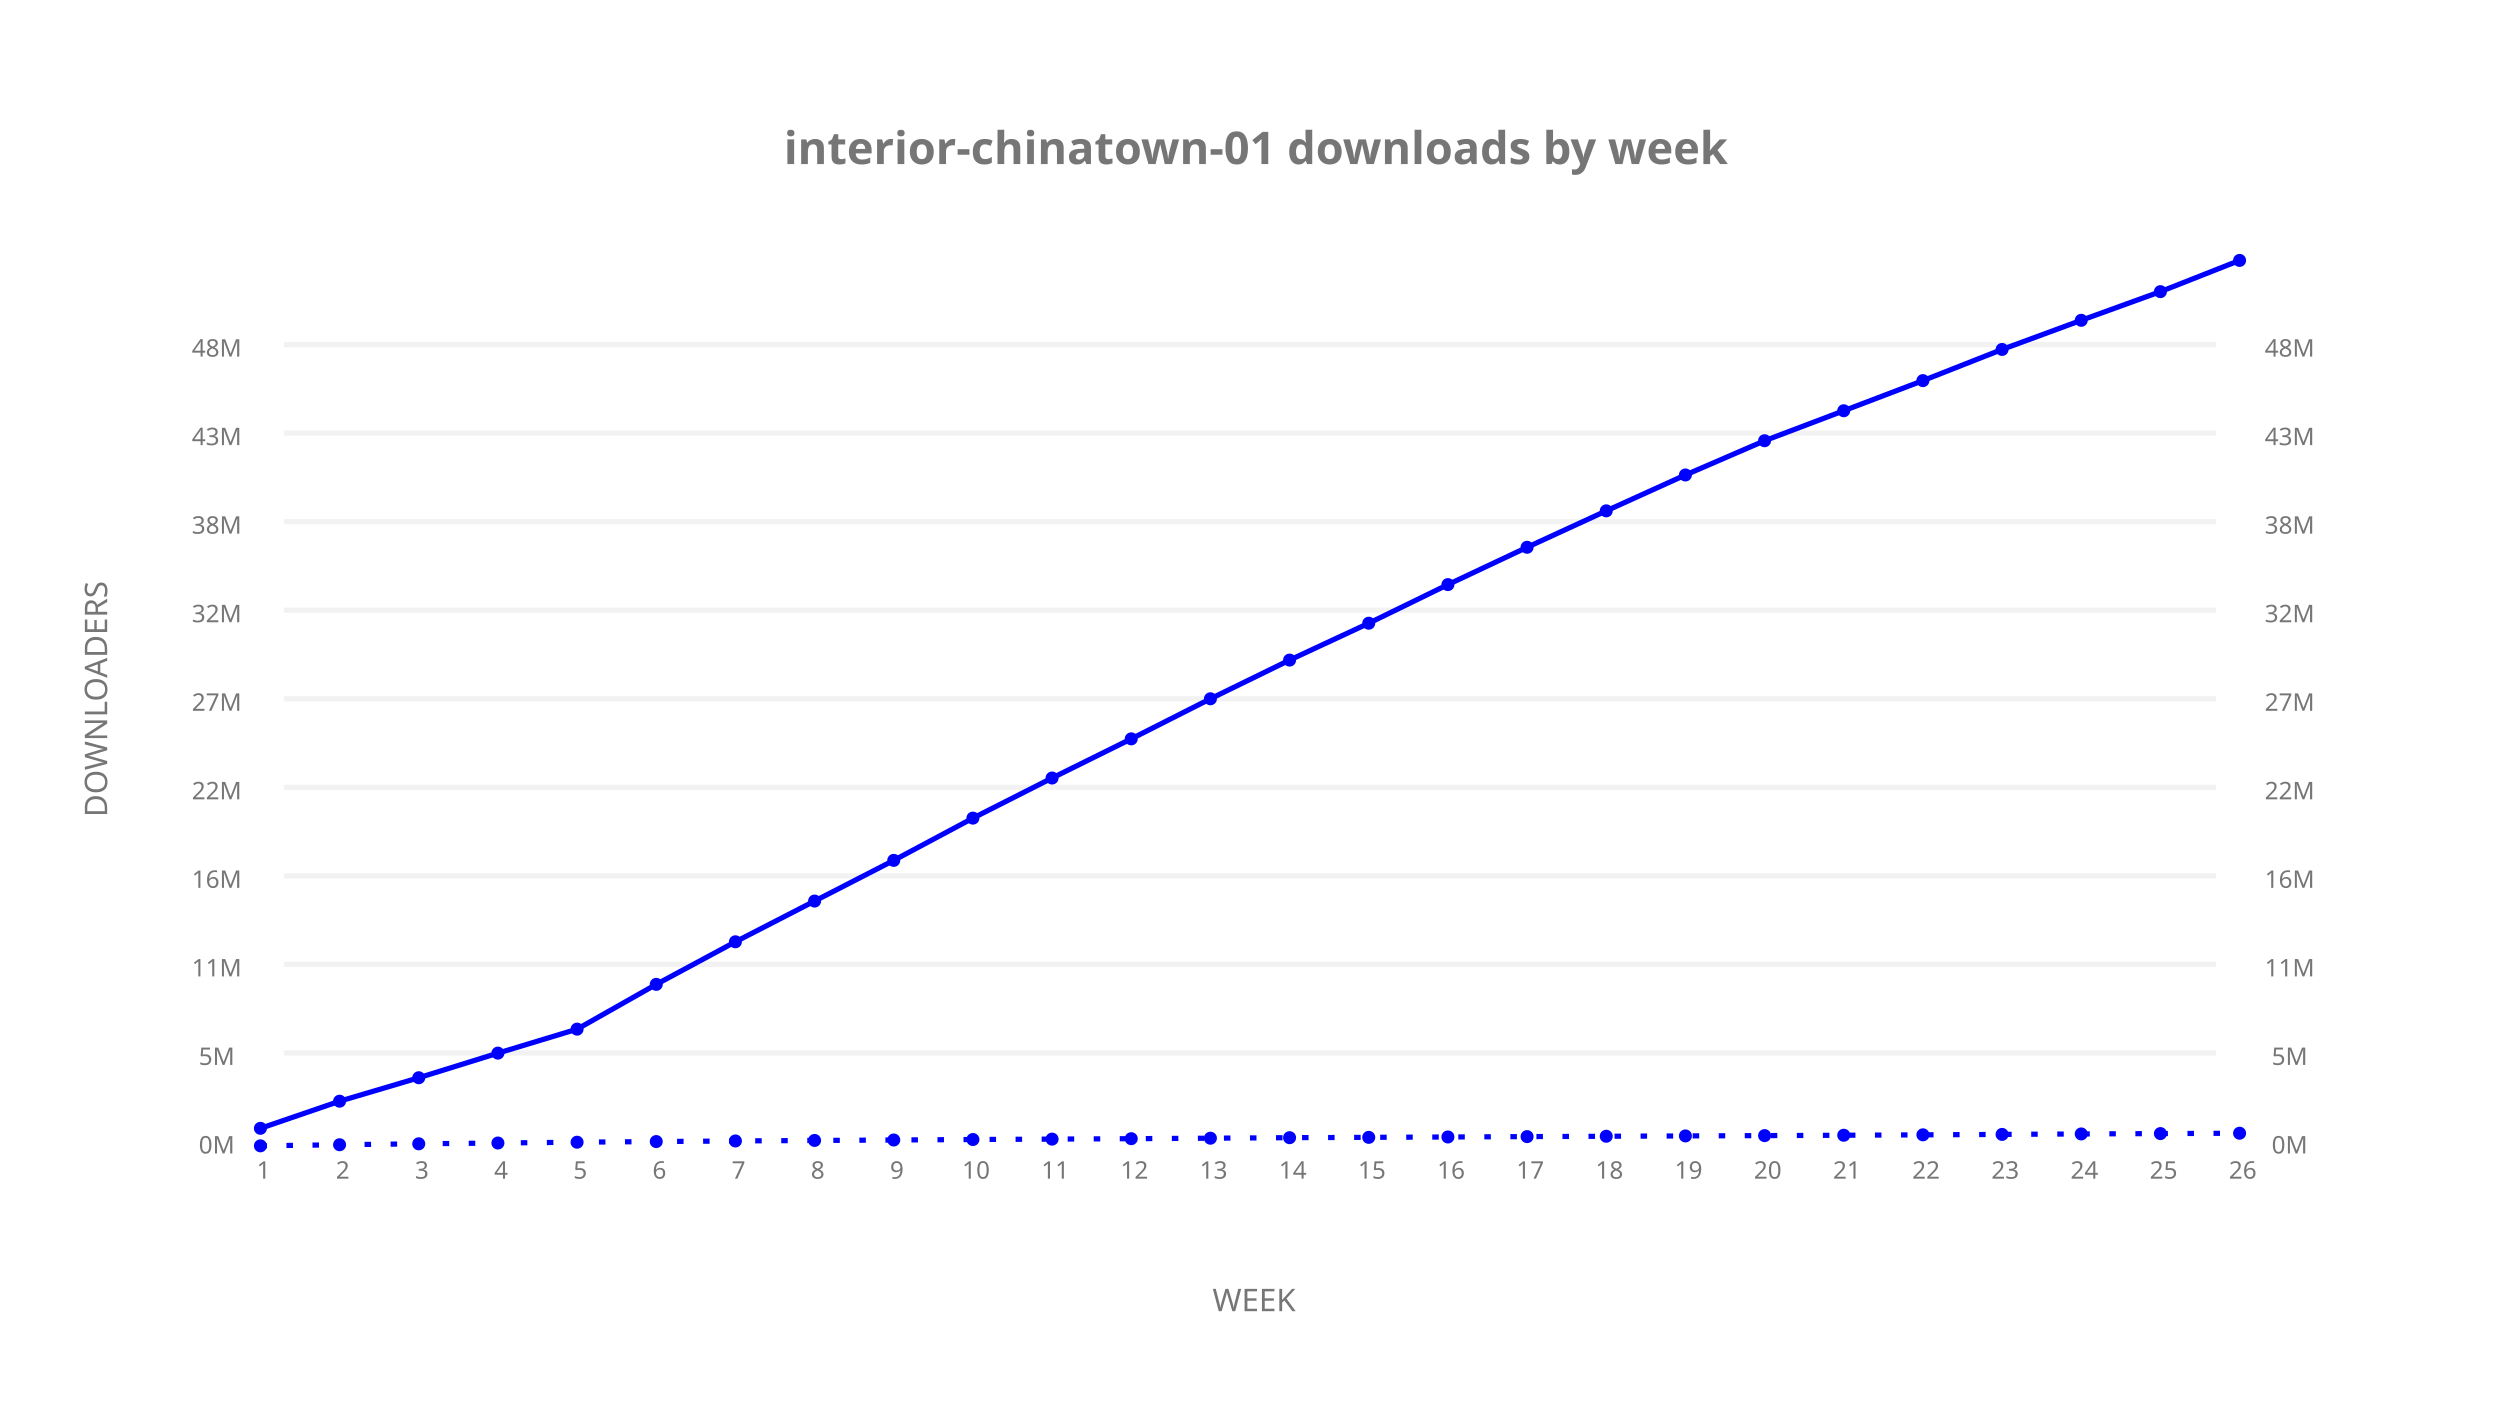
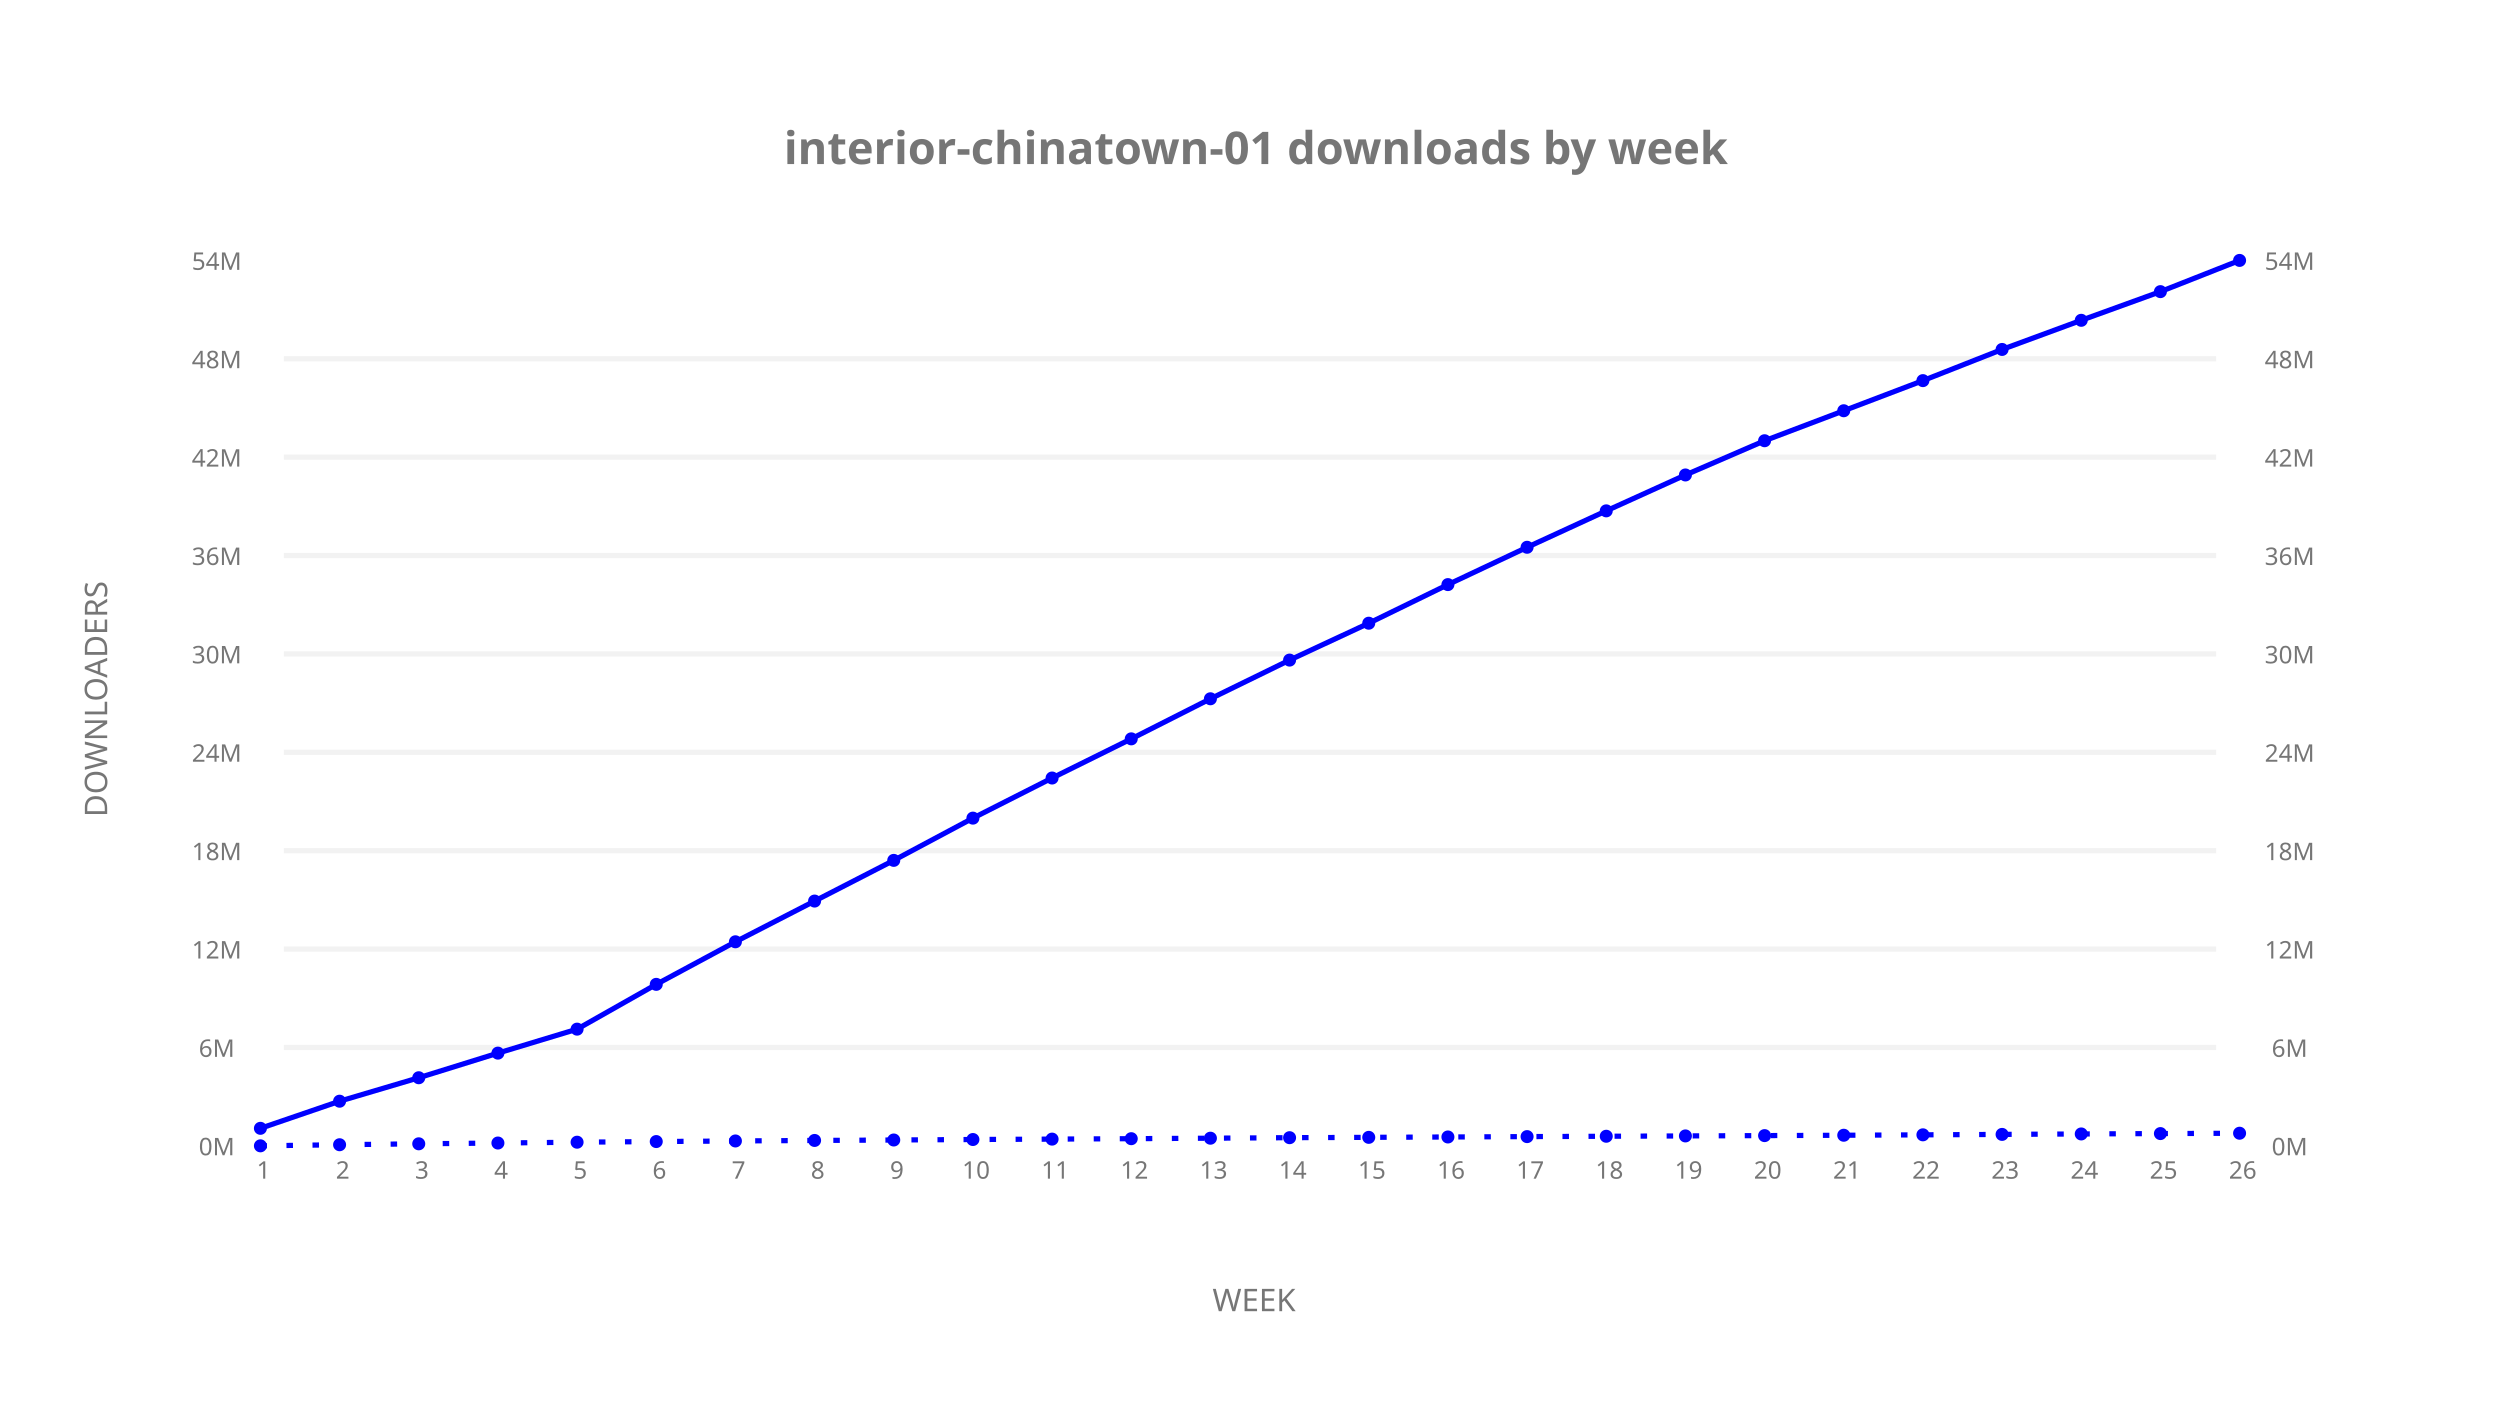
<svg xmlns="http://www.w3.org/2000/svg" xml:space="preserve" id="interior-chinatown-01-downloads-by-week-interior-chinatown-01-week" x="0px" y="0px" width="1920px" height="1080px" viewBox="0 0 1920 1080" enable-background="new 0 0 1920 1080" role="img">
  <g id="annotations">
    <text x="960" y="126" font-family="Atkinson Hyperlegible" font-size="26pt" text-anchor="middle" text-align="center" font-weight="600" font-style="normal" style="fill:rgb(118,118,118); fill-opacity:1; stroke:rgb(118,118,118); stroke-opacity:0; stroke-width:0.5"> interior-chinatown-01 downloads by week</text>
    <g id="axes-lines">
      <text x="960" y="1007" font-family="Atkinson Hyperlegible" font-size="18pt" text-anchor="middle" text-align="center" font-weight="500" font-style="normal" style="fill:rgb(118,118,118); fill-opacity:1; stroke:rgb(118,118,118); stroke-opacity:0; stroke-width:0.5"> WEEK</text>
      <text x="73" y="540" font-family="Atkinson Hyperlegible" font-size="18pt" text-anchor="middle" text-align="center" dominant-baseline="central" font-weight="500" font-style="normal" style="fill:rgb(118,118,118); fill-opacity:1; stroke:rgb(118,118,118); stroke-opacity:0; stroke-width:0.5" transform="rotate(-90,73,540)"> DOWNLOADERS</text>
    </g>
    <g id="tic-y-label-lines">
-       <line x1="218" y1="808.633" x2="1702" y2="808.633" style="fill:rgb(0,0,255); fill-opacity:0; stroke:rgb(242,242,242); stroke-opacity:1; stroke-width:4" />
-       <line x1="218" y1="740.633" x2="1702" y2="740.633" style="fill:rgb(0,0,255); fill-opacity:0; stroke:rgb(242,242,242); stroke-opacity:1; stroke-width:4" />
-       <line x1="218" y1="672.633" x2="1702" y2="672.633" style="fill:rgb(0,0,255); fill-opacity:0; stroke:rgb(242,242,242); stroke-opacity:1; stroke-width:4" />
-       <line x1="218" y1="604.633" x2="1702" y2="604.633" style="fill:rgb(0,0,255); fill-opacity:0; stroke:rgb(242,242,242); stroke-opacity:1; stroke-width:4" />
-       <line x1="218" y1="536.633" x2="1702" y2="536.633" style="fill:rgb(0,0,255); fill-opacity:0; stroke:rgb(242,242,242); stroke-opacity:1; stroke-width:4" />
-       <line x1="218" y1="468.633" x2="1702" y2="468.633" style="fill:rgb(0,0,255); fill-opacity:0; stroke:rgb(242,242,242); stroke-opacity:1; stroke-width:4" />
-       <line x1="218" y1="400.633" x2="1702" y2="400.633" style="fill:rgb(0,0,255); fill-opacity:0; stroke:rgb(242,242,242); stroke-opacity:1; stroke-width:4" />
-       <line x1="218" y1="332.633" x2="1702" y2="332.633" style="fill:rgb(0,0,255); fill-opacity:0; stroke:rgb(242,242,242); stroke-opacity:1; stroke-width:4" />
-       <line x1="218" y1="264.633" x2="1702" y2="264.633" style="fill:rgb(0,0,255); fill-opacity:0; stroke:rgb(242,242,242); stroke-opacity:1; stroke-width:4" />
+       <line x1="218" y1="804.444" x2="1702" y2="804.444" style="fill:rgb(0,0,255); fill-opacity:0; stroke:rgb(242,242,242); stroke-opacity:1; stroke-width:4" />
+       <line x1="218" y1="728.889" x2="1702" y2="728.889" style="fill:rgb(0,0,255); fill-opacity:0; stroke:rgb(242,242,242); stroke-opacity:1; stroke-width:4" />
+       <line x1="218" y1="653.333" x2="1702" y2="653.333" style="fill:rgb(0,0,255); fill-opacity:0; stroke:rgb(242,242,242); stroke-opacity:1; stroke-width:4" />
+       <line x1="218" y1="577.778" x2="1702" y2="577.778" style="fill:rgb(0,0,255); fill-opacity:0; stroke:rgb(242,242,242); stroke-opacity:1; stroke-width:4" />
+       <line x1="218" y1="502.222" x2="1702" y2="502.222" style="fill:rgb(0,0,255); fill-opacity:0; stroke:rgb(242,242,242); stroke-opacity:1; stroke-width:4" />
+       <line x1="218" y1="426.667" x2="1702" y2="426.667" style="fill:rgb(0,0,255); fill-opacity:0; stroke:rgb(242,242,242); stroke-opacity:1; stroke-width:4" />
+       <line x1="218" y1="351.111" x2="1702" y2="351.111" style="fill:rgb(0,0,255); fill-opacity:0; stroke:rgb(242,242,242); stroke-opacity:1; stroke-width:4" />
+       <line x1="218" y1="275.556" x2="1702" y2="275.556" style="fill:rgb(0,0,255); fill-opacity:0; stroke:rgb(242,242,242); stroke-opacity:1; stroke-width:4" />
    </g>
    <g id="tic-x-labels">
      <text x="200" y="898" font-family="Atkinson Hyperlegible" font-size="14pt" text-anchor="middle" text-align="center" dominant-baseline="central" font-weight="400" font-style="normal" style="fill:rgb(118,118,118); fill-opacity:1; stroke:rgb(118,118,118); stroke-opacity:0; stroke-width:0.5"> 1</text>
      <text x="260.8" y="898" font-family="Atkinson Hyperlegible" font-size="14pt" text-anchor="middle" text-align="center" dominant-baseline="central" font-weight="400" font-style="normal" style="fill:rgb(118,118,118); fill-opacity:1; stroke:rgb(118,118,118); stroke-opacity:0; stroke-width:0.5"> 2</text>
      <text x="321.6" y="898" font-family="Atkinson Hyperlegible" font-size="14pt" text-anchor="middle" text-align="center" dominant-baseline="central" font-weight="400" font-style="normal" style="fill:rgb(118,118,118); fill-opacity:1; stroke:rgb(118,118,118); stroke-opacity:0; stroke-width:0.5"> 3</text>
      <text x="382.4" y="898" font-family="Atkinson Hyperlegible" font-size="14pt" text-anchor="middle" text-align="center" dominant-baseline="central" font-weight="400" font-style="normal" style="fill:rgb(118,118,118); fill-opacity:1; stroke:rgb(118,118,118); stroke-opacity:0; stroke-width:0.5"> 4</text>
      <text x="443.2" y="898" font-family="Atkinson Hyperlegible" font-size="14pt" text-anchor="middle" text-align="center" dominant-baseline="central" font-weight="400" font-style="normal" style="fill:rgb(118,118,118); fill-opacity:1; stroke:rgb(118,118,118); stroke-opacity:0; stroke-width:0.5"> 5</text>
      <text x="504" y="898" font-family="Atkinson Hyperlegible" font-size="14pt" text-anchor="middle" text-align="center" dominant-baseline="central" font-weight="400" font-style="normal" style="fill:rgb(118,118,118); fill-opacity:1; stroke:rgb(118,118,118); stroke-opacity:0; stroke-width:0.5"> 6</text>
      <text x="564.8" y="898" font-family="Atkinson Hyperlegible" font-size="14pt" text-anchor="middle" text-align="center" dominant-baseline="central" font-weight="400" font-style="normal" style="fill:rgb(118,118,118); fill-opacity:1; stroke:rgb(118,118,118); stroke-opacity:0; stroke-width:0.5"> 7</text>
      <text x="625.6" y="898" font-family="Atkinson Hyperlegible" font-size="14pt" text-anchor="middle" text-align="center" dominant-baseline="central" font-weight="400" font-style="normal" style="fill:rgb(118,118,118); fill-opacity:1; stroke:rgb(118,118,118); stroke-opacity:0; stroke-width:0.5"> 8</text>
      <text x="686.4" y="898" font-family="Atkinson Hyperlegible" font-size="14pt" text-anchor="middle" text-align="center" dominant-baseline="central" font-weight="400" font-style="normal" style="fill:rgb(118,118,118); fill-opacity:1; stroke:rgb(118,118,118); stroke-opacity:0; stroke-width:0.5"> 9</text>
      <text x="747.2" y="898" font-family="Atkinson Hyperlegible" font-size="14pt" text-anchor="middle" text-align="center" dominant-baseline="central" font-weight="400" font-style="normal" style="fill:rgb(118,118,118); fill-opacity:1; stroke:rgb(118,118,118); stroke-opacity:0; stroke-width:0.5"> 10</text>
      <text x="808" y="898" font-family="Atkinson Hyperlegible" font-size="14pt" text-anchor="middle" text-align="center" dominant-baseline="central" font-weight="400" font-style="normal" style="fill:rgb(118,118,118); fill-opacity:1; stroke:rgb(118,118,118); stroke-opacity:0; stroke-width:0.5"> 11</text>
      <text x="868.8" y="898" font-family="Atkinson Hyperlegible" font-size="14pt" text-anchor="middle" text-align="center" dominant-baseline="central" font-weight="400" font-style="normal" style="fill:rgb(118,118,118); fill-opacity:1; stroke:rgb(118,118,118); stroke-opacity:0; stroke-width:0.5"> 12</text>
      <text x="929.6" y="898" font-family="Atkinson Hyperlegible" font-size="14pt" text-anchor="middle" text-align="center" dominant-baseline="central" font-weight="400" font-style="normal" style="fill:rgb(118,118,118); fill-opacity:1; stroke:rgb(118,118,118); stroke-opacity:0; stroke-width:0.5"> 13</text>
      <text x="990.4" y="898" font-family="Atkinson Hyperlegible" font-size="14pt" text-anchor="middle" text-align="center" dominant-baseline="central" font-weight="400" font-style="normal" style="fill:rgb(118,118,118); fill-opacity:1; stroke:rgb(118,118,118); stroke-opacity:0; stroke-width:0.5"> 14</text>
      <text x="1051.2" y="898" font-family="Atkinson Hyperlegible" font-size="14pt" text-anchor="middle" text-align="center" dominant-baseline="central" font-weight="400" font-style="normal" style="fill:rgb(118,118,118); fill-opacity:1; stroke:rgb(118,118,118); stroke-opacity:0; stroke-width:0.5"> 15</text>
      <text x="1112" y="898" font-family="Atkinson Hyperlegible" font-size="14pt" text-anchor="middle" text-align="center" dominant-baseline="central" font-weight="400" font-style="normal" style="fill:rgb(118,118,118); fill-opacity:1; stroke:rgb(118,118,118); stroke-opacity:0; stroke-width:0.5"> 16</text>
      <text x="1172.8" y="898" font-family="Atkinson Hyperlegible" font-size="14pt" text-anchor="middle" text-align="center" dominant-baseline="central" font-weight="400" font-style="normal" style="fill:rgb(118,118,118); fill-opacity:1; stroke:rgb(118,118,118); stroke-opacity:0; stroke-width:0.5"> 17</text>
      <text x="1233.6" y="898" font-family="Atkinson Hyperlegible" font-size="14pt" text-anchor="middle" text-align="center" dominant-baseline="central" font-weight="400" font-style="normal" style="fill:rgb(118,118,118); fill-opacity:1; stroke:rgb(118,118,118); stroke-opacity:0; stroke-width:0.5"> 18</text>
      <text x="1294.4" y="898" font-family="Atkinson Hyperlegible" font-size="14pt" text-anchor="middle" text-align="center" dominant-baseline="central" font-weight="400" font-style="normal" style="fill:rgb(118,118,118); fill-opacity:1; stroke:rgb(118,118,118); stroke-opacity:0; stroke-width:0.5"> 19</text>
      <text x="1355.2" y="898" font-family="Atkinson Hyperlegible" font-size="14pt" text-anchor="middle" text-align="center" dominant-baseline="central" font-weight="400" font-style="normal" style="fill:rgb(118,118,118); fill-opacity:1; stroke:rgb(118,118,118); stroke-opacity:0; stroke-width:0.5"> 20</text>
      <text x="1416" y="898" font-family="Atkinson Hyperlegible" font-size="14pt" text-anchor="middle" text-align="center" dominant-baseline="central" font-weight="400" font-style="normal" style="fill:rgb(118,118,118); fill-opacity:1; stroke:rgb(118,118,118); stroke-opacity:0; stroke-width:0.5"> 21</text>
      <text x="1476.8" y="898" font-family="Atkinson Hyperlegible" font-size="14pt" text-anchor="middle" text-align="center" dominant-baseline="central" font-weight="400" font-style="normal" style="fill:rgb(118,118,118); fill-opacity:1; stroke:rgb(118,118,118); stroke-opacity:0; stroke-width:0.5"> 22</text>
      <text x="1537.6" y="898" font-family="Atkinson Hyperlegible" font-size="14pt" text-anchor="middle" text-align="center" dominant-baseline="central" font-weight="400" font-style="normal" style="fill:rgb(118,118,118); fill-opacity:1; stroke:rgb(118,118,118); stroke-opacity:0; stroke-width:0.5"> 23</text>
      <text x="1598.4" y="898" font-family="Atkinson Hyperlegible" font-size="14pt" text-anchor="middle" text-align="center" dominant-baseline="central" font-weight="400" font-style="normal" style="fill:rgb(118,118,118); fill-opacity:1; stroke:rgb(118,118,118); stroke-opacity:0; stroke-width:0.5"> 24</text>
      <text x="1659.2" y="898" font-family="Atkinson Hyperlegible" font-size="14pt" text-anchor="middle" text-align="center" dominant-baseline="central" font-weight="400" font-style="normal" style="fill:rgb(118,118,118); fill-opacity:1; stroke:rgb(118,118,118); stroke-opacity:0; stroke-width:0.5"> 25</text>
      <text x="1720" y="898" font-family="Atkinson Hyperlegible" font-size="14pt" text-anchor="middle" text-align="center" dominant-baseline="central" font-weight="400" font-style="normal" style="fill:rgb(118,118,118); fill-opacity:1; stroke:rgb(118,118,118); stroke-opacity:0; stroke-width:0.5"> 26</text>
    </g>
    <g id="tic-y-labels">
-       <text x="164" y="878.633" font-family="Atkinson Hyperlegible" font-size="14pt" text-anchor="middle" text-align="center" dominant-baseline="central" font-weight="400" font-style="normal" style="fill:rgb(118,118,118); fill-opacity:1; stroke:rgb(118,118,118); stroke-opacity:0; stroke-width:0.5"> 0M</text>
-       <text x="1756" y="878.633" font-family="Atkinson Hyperlegible" font-size="14pt" text-anchor="middle" text-align="center" dominant-baseline="central" font-weight="400" font-style="normal" style="fill:rgb(118,118,118); fill-opacity:1; stroke:rgb(118,118,118); stroke-opacity:0; stroke-width:0.5"> 0M</text>
-       <text x="164" y="810.633" font-family="Atkinson Hyperlegible" font-size="14pt" text-anchor="middle" text-align="center" dominant-baseline="central" font-weight="400" font-style="normal" style="fill:rgb(118,118,118); fill-opacity:1; stroke:rgb(118,118,118); stroke-opacity:0; stroke-width:0.5"> 5M</text>
-       <text x="1756" y="810.633" font-family="Atkinson Hyperlegible" font-size="14pt" text-anchor="middle" text-align="center" dominant-baseline="central" font-weight="400" font-style="normal" style="fill:rgb(118,118,118); fill-opacity:1; stroke:rgb(118,118,118); stroke-opacity:0; stroke-width:0.5"> 5M</text>
-       <text x="164" y="742.633" font-family="Atkinson Hyperlegible" font-size="14pt" text-anchor="middle" text-align="center" dominant-baseline="central" font-weight="400" font-style="normal" style="fill:rgb(118,118,118); fill-opacity:1; stroke:rgb(118,118,118); stroke-opacity:0; stroke-width:0.5"> 11M</text>
-       <text x="1756" y="742.633" font-family="Atkinson Hyperlegible" font-size="14pt" text-anchor="middle" text-align="center" dominant-baseline="central" font-weight="400" font-style="normal" style="fill:rgb(118,118,118); fill-opacity:1; stroke:rgb(118,118,118); stroke-opacity:0; stroke-width:0.5"> 11M</text>
-       <text x="164" y="674.633" font-family="Atkinson Hyperlegible" font-size="14pt" text-anchor="middle" text-align="center" dominant-baseline="central" font-weight="400" font-style="normal" style="fill:rgb(118,118,118); fill-opacity:1; stroke:rgb(118,118,118); stroke-opacity:0; stroke-width:0.5"> 16M</text>
-       <text x="1756" y="674.633" font-family="Atkinson Hyperlegible" font-size="14pt" text-anchor="middle" text-align="center" dominant-baseline="central" font-weight="400" font-style="normal" style="fill:rgb(118,118,118); fill-opacity:1; stroke:rgb(118,118,118); stroke-opacity:0; stroke-width:0.5"> 16M</text>
-       <text x="164" y="606.633" font-family="Atkinson Hyperlegible" font-size="14pt" text-anchor="middle" text-align="center" dominant-baseline="central" font-weight="400" font-style="normal" style="fill:rgb(118,118,118); fill-opacity:1; stroke:rgb(118,118,118); stroke-opacity:0; stroke-width:0.5"> 22M</text>
-       <text x="1756" y="606.633" font-family="Atkinson Hyperlegible" font-size="14pt" text-anchor="middle" text-align="center" dominant-baseline="central" font-weight="400" font-style="normal" style="fill:rgb(118,118,118); fill-opacity:1; stroke:rgb(118,118,118); stroke-opacity:0; stroke-width:0.5"> 22M</text>
-       <text x="164" y="538.633" font-family="Atkinson Hyperlegible" font-size="14pt" text-anchor="middle" text-align="center" dominant-baseline="central" font-weight="400" font-style="normal" style="fill:rgb(118,118,118); fill-opacity:1; stroke:rgb(118,118,118); stroke-opacity:0; stroke-width:0.5"> 27M</text>
-       <text x="1756" y="538.633" font-family="Atkinson Hyperlegible" font-size="14pt" text-anchor="middle" text-align="center" dominant-baseline="central" font-weight="400" font-style="normal" style="fill:rgb(118,118,118); fill-opacity:1; stroke:rgb(118,118,118); stroke-opacity:0; stroke-width:0.5"> 27M</text>
-       <text x="164" y="470.633" font-family="Atkinson Hyperlegible" font-size="14pt" text-anchor="middle" text-align="center" dominant-baseline="central" font-weight="400" font-style="normal" style="fill:rgb(118,118,118); fill-opacity:1; stroke:rgb(118,118,118); stroke-opacity:0; stroke-width:0.5"> 32M</text>
-       <text x="1756" y="470.633" font-family="Atkinson Hyperlegible" font-size="14pt" text-anchor="middle" text-align="center" dominant-baseline="central" font-weight="400" font-style="normal" style="fill:rgb(118,118,118); fill-opacity:1; stroke:rgb(118,118,118); stroke-opacity:0; stroke-width:0.5"> 32M</text>
-       <text x="164" y="402.633" font-family="Atkinson Hyperlegible" font-size="14pt" text-anchor="middle" text-align="center" dominant-baseline="central" font-weight="400" font-style="normal" style="fill:rgb(118,118,118); fill-opacity:1; stroke:rgb(118,118,118); stroke-opacity:0; stroke-width:0.5"> 38M</text>
-       <text x="1756" y="402.633" font-family="Atkinson Hyperlegible" font-size="14pt" text-anchor="middle" text-align="center" dominant-baseline="central" font-weight="400" font-style="normal" style="fill:rgb(118,118,118); fill-opacity:1; stroke:rgb(118,118,118); stroke-opacity:0; stroke-width:0.5"> 38M</text>
-       <text x="164" y="334.633" font-family="Atkinson Hyperlegible" font-size="14pt" text-anchor="middle" text-align="center" dominant-baseline="central" font-weight="400" font-style="normal" style="fill:rgb(118,118,118); fill-opacity:1; stroke:rgb(118,118,118); stroke-opacity:0; stroke-width:0.5"> 43M</text>
-       <text x="1756" y="334.633" font-family="Atkinson Hyperlegible" font-size="14pt" text-anchor="middle" text-align="center" dominant-baseline="central" font-weight="400" font-style="normal" style="fill:rgb(118,118,118); fill-opacity:1; stroke:rgb(118,118,118); stroke-opacity:0; stroke-width:0.5"> 43M</text>
-       <text x="164" y="266.633" font-family="Atkinson Hyperlegible" font-size="14pt" text-anchor="middle" text-align="center" dominant-baseline="central" font-weight="400" font-style="normal" style="fill:rgb(118,118,118); fill-opacity:1; stroke:rgb(118,118,118); stroke-opacity:0; stroke-width:0.5"> 48M</text>
-       <text x="1756" y="266.633" font-family="Atkinson Hyperlegible" font-size="14pt" text-anchor="middle" text-align="center" dominant-baseline="central" font-weight="400" font-style="normal" style="fill:rgb(118,118,118); fill-opacity:1; stroke:rgb(118,118,118); stroke-opacity:0; stroke-width:0.5"> 48M</text>
+       <text x="164" y="880" font-family="Atkinson Hyperlegible" font-size="14pt" text-anchor="middle" text-align="center" dominant-baseline="central" font-weight="400" font-style="normal" style="fill:rgb(118,118,118); fill-opacity:1; stroke:rgb(118,118,118); stroke-opacity:0; stroke-width:0.5"> 0M</text>
+       <text x="1756" y="880" font-family="Atkinson Hyperlegible" font-size="14pt" text-anchor="middle" text-align="center" dominant-baseline="central" font-weight="400" font-style="normal" style="fill:rgb(118,118,118); fill-opacity:1; stroke:rgb(118,118,118); stroke-opacity:0; stroke-width:0.5"> 0M</text>
+       <text x="164" y="804.444" font-family="Atkinson Hyperlegible" font-size="14pt" text-anchor="middle" text-align="center" dominant-baseline="central" font-weight="400" font-style="normal" style="fill:rgb(118,118,118); fill-opacity:1; stroke:rgb(118,118,118); stroke-opacity:0; stroke-width:0.5"> 6M</text>
+       <text x="1756" y="804.444" font-family="Atkinson Hyperlegible" font-size="14pt" text-anchor="middle" text-align="center" dominant-baseline="central" font-weight="400" font-style="normal" style="fill:rgb(118,118,118); fill-opacity:1; stroke:rgb(118,118,118); stroke-opacity:0; stroke-width:0.5"> 6M</text>
+       <text x="164" y="728.889" font-family="Atkinson Hyperlegible" font-size="14pt" text-anchor="middle" text-align="center" dominant-baseline="central" font-weight="400" font-style="normal" style="fill:rgb(118,118,118); fill-opacity:1; stroke:rgb(118,118,118); stroke-opacity:0; stroke-width:0.5"> 12M</text>
+       <text x="1756" y="728.889" font-family="Atkinson Hyperlegible" font-size="14pt" text-anchor="middle" text-align="center" dominant-baseline="central" font-weight="400" font-style="normal" style="fill:rgb(118,118,118); fill-opacity:1; stroke:rgb(118,118,118); stroke-opacity:0; stroke-width:0.5"> 12M</text>
+       <text x="164" y="653.333" font-family="Atkinson Hyperlegible" font-size="14pt" text-anchor="middle" text-align="center" dominant-baseline="central" font-weight="400" font-style="normal" style="fill:rgb(118,118,118); fill-opacity:1; stroke:rgb(118,118,118); stroke-opacity:0; stroke-width:0.5"> 18M</text>
+       <text x="1756" y="653.333" font-family="Atkinson Hyperlegible" font-size="14pt" text-anchor="middle" text-align="center" dominant-baseline="central" font-weight="400" font-style="normal" style="fill:rgb(118,118,118); fill-opacity:1; stroke:rgb(118,118,118); stroke-opacity:0; stroke-width:0.5"> 18M</text>
+       <text x="164" y="577.778" font-family="Atkinson Hyperlegible" font-size="14pt" text-anchor="middle" text-align="center" dominant-baseline="central" font-weight="400" font-style="normal" style="fill:rgb(118,118,118); fill-opacity:1; stroke:rgb(118,118,118); stroke-opacity:0; stroke-width:0.5"> 24M</text>
+       <text x="1756" y="577.778" font-family="Atkinson Hyperlegible" font-size="14pt" text-anchor="middle" text-align="center" dominant-baseline="central" font-weight="400" font-style="normal" style="fill:rgb(118,118,118); fill-opacity:1; stroke:rgb(118,118,118); stroke-opacity:0; stroke-width:0.5"> 24M</text>
+       <text x="164" y="502.222" font-family="Atkinson Hyperlegible" font-size="14pt" text-anchor="middle" text-align="center" dominant-baseline="central" font-weight="400" font-style="normal" style="fill:rgb(118,118,118); fill-opacity:1; stroke:rgb(118,118,118); stroke-opacity:0; stroke-width:0.5"> 30M</text>
+       <text x="1756" y="502.222" font-family="Atkinson Hyperlegible" font-size="14pt" text-anchor="middle" text-align="center" dominant-baseline="central" font-weight="400" font-style="normal" style="fill:rgb(118,118,118); fill-opacity:1; stroke:rgb(118,118,118); stroke-opacity:0; stroke-width:0.5"> 30M</text>
+       <text x="164" y="426.667" font-family="Atkinson Hyperlegible" font-size="14pt" text-anchor="middle" text-align="center" dominant-baseline="central" font-weight="400" font-style="normal" style="fill:rgb(118,118,118); fill-opacity:1; stroke:rgb(118,118,118); stroke-opacity:0; stroke-width:0.5"> 36M</text>
+       <text x="1756" y="426.667" font-family="Atkinson Hyperlegible" font-size="14pt" text-anchor="middle" text-align="center" dominant-baseline="central" font-weight="400" font-style="normal" style="fill:rgb(118,118,118); fill-opacity:1; stroke:rgb(118,118,118); stroke-opacity:0; stroke-width:0.5"> 36M</text>
+       <text x="164" y="351.111" font-family="Atkinson Hyperlegible" font-size="14pt" text-anchor="middle" text-align="center" dominant-baseline="central" font-weight="400" font-style="normal" style="fill:rgb(118,118,118); fill-opacity:1; stroke:rgb(118,118,118); stroke-opacity:0; stroke-width:0.5"> 42M</text>
+       <text x="1756" y="351.111" font-family="Atkinson Hyperlegible" font-size="14pt" text-anchor="middle" text-align="center" dominant-baseline="central" font-weight="400" font-style="normal" style="fill:rgb(118,118,118); fill-opacity:1; stroke:rgb(118,118,118); stroke-opacity:0; stroke-width:0.5"> 42M</text>
+       <text x="164" y="275.556" font-family="Atkinson Hyperlegible" font-size="14pt" text-anchor="middle" text-align="center" dominant-baseline="central" font-weight="400" font-style="normal" style="fill:rgb(118,118,118); fill-opacity:1; stroke:rgb(118,118,118); stroke-opacity:0; stroke-width:0.5"> 48M</text>
+       <text x="1756" y="275.556" font-family="Atkinson Hyperlegible" font-size="14pt" text-anchor="middle" text-align="center" dominant-baseline="central" font-weight="400" font-style="normal" style="fill:rgb(118,118,118); fill-opacity:1; stroke:rgb(118,118,118); stroke-opacity:0; stroke-width:0.5"> 48M</text>
+       <text x="164" y="200" font-family="Atkinson Hyperlegible" font-size="14pt" text-anchor="middle" text-align="center" dominant-baseline="central" font-weight="400" font-style="normal" style="fill:rgb(118,118,118); fill-opacity:1; stroke:rgb(118,118,118); stroke-opacity:0; stroke-width:0.5"> 54M</text>
+       <text x="1756" y="200" font-family="Atkinson Hyperlegible" font-size="14pt" text-anchor="middle" text-align="center" dominant-baseline="central" font-weight="400" font-style="normal" style="fill:rgb(118,118,118); fill-opacity:1; stroke:rgb(118,118,118); stroke-opacity:0; stroke-width:0.5"> 54M</text>
    </g>
  </g>
  <g id="polyline-interior-chinatown-01 downloads by week">
    <polyline points="200,866.551 260.8,845.727 321.6,827.708 382.4,808.802 443.2,790.386 504,755.987 564.8,723.292 625.6,692.017 686.4,660.767 747.2,628.324 808,597.52 868.8,567.436 929.6,536.659 990.4,506.952 1051.2,478.627 1112,448.97 1172.8,420.31 1233.6,392.334 1294.4,364.775 1355.2,338.482 1416,315.453 1476.8,292.32 1537.6,268.38 1598.4,245.998 1659.2,223.976 1720,200 " style="fill:rgb(0,0,255); fill-opacity:0; stroke:rgb(0,0,255); stroke-opacity:1; stroke-width:4" />
  </g>
  <g id="markers-interior-chinatown-01 downloads by week">
    <circle cx="200" cy="866.551" r="5" style="fill:rgb(0,0,255); fill-opacity:1; stroke:rgb(0,0,255); stroke-opacity:0; stroke-width:4">
</circle>
    <circle cx="260.8" cy="845.727" r="5" style="fill:rgb(0,0,255); fill-opacity:1; stroke:rgb(0,0,255); stroke-opacity:0; stroke-width:4">
</circle>
    <circle cx="321.6" cy="827.708" r="5" style="fill:rgb(0,0,255); fill-opacity:1; stroke:rgb(0,0,255); stroke-opacity:0; stroke-width:4">
</circle>
    <circle cx="382.4" cy="808.802" r="5" style="fill:rgb(0,0,255); fill-opacity:1; stroke:rgb(0,0,255); stroke-opacity:0; stroke-width:4">
</circle>
    <circle cx="443.2" cy="790.386" r="5" style="fill:rgb(0,0,255); fill-opacity:1; stroke:rgb(0,0,255); stroke-opacity:0; stroke-width:4">
</circle>
    <circle cx="504" cy="755.987" r="5" style="fill:rgb(0,0,255); fill-opacity:1; stroke:rgb(0,0,255); stroke-opacity:0; stroke-width:4">
</circle>
    <circle cx="564.8" cy="723.292" r="5" style="fill:rgb(0,0,255); fill-opacity:1; stroke:rgb(0,0,255); stroke-opacity:0; stroke-width:4">
</circle>
    <circle cx="625.6" cy="692.017" r="5" style="fill:rgb(0,0,255); fill-opacity:1; stroke:rgb(0,0,255); stroke-opacity:0; stroke-width:4">
</circle>
    <circle cx="686.4" cy="660.767" r="5" style="fill:rgb(0,0,255); fill-opacity:1; stroke:rgb(0,0,255); stroke-opacity:0; stroke-width:4">
</circle>
    <circle cx="747.2" cy="628.324" r="5" style="fill:rgb(0,0,255); fill-opacity:1; stroke:rgb(0,0,255); stroke-opacity:0; stroke-width:4">
</circle>
    <circle cx="808" cy="597.52" r="5" style="fill:rgb(0,0,255); fill-opacity:1; stroke:rgb(0,0,255); stroke-opacity:0; stroke-width:4">
</circle>
    <circle cx="868.8" cy="567.436" r="5" style="fill:rgb(0,0,255); fill-opacity:1; stroke:rgb(0,0,255); stroke-opacity:0; stroke-width:4">
</circle>
    <circle cx="929.6" cy="536.659" r="5" style="fill:rgb(0,0,255); fill-opacity:1; stroke:rgb(0,0,255); stroke-opacity:0; stroke-width:4">
</circle>
    <circle cx="990.4" cy="506.952" r="5" style="fill:rgb(0,0,255); fill-opacity:1; stroke:rgb(0,0,255); stroke-opacity:0; stroke-width:4">
</circle>
    <circle cx="1051.2" cy="478.627" r="5" style="fill:rgb(0,0,255); fill-opacity:1; stroke:rgb(0,0,255); stroke-opacity:0; stroke-width:4">
</circle>
    <circle cx="1112" cy="448.97" r="5" style="fill:rgb(0,0,255); fill-opacity:1; stroke:rgb(0,0,255); stroke-opacity:0; stroke-width:4">
</circle>
    <circle cx="1172.8" cy="420.31" r="5" style="fill:rgb(0,0,255); fill-opacity:1; stroke:rgb(0,0,255); stroke-opacity:0; stroke-width:4">
</circle>
    <circle cx="1233.6" cy="392.334" r="5" style="fill:rgb(0,0,255); fill-opacity:1; stroke:rgb(0,0,255); stroke-opacity:0; stroke-width:4">
</circle>
    <circle cx="1294.4" cy="364.775" r="5" style="fill:rgb(0,0,255); fill-opacity:1; stroke:rgb(0,0,255); stroke-opacity:0; stroke-width:4">
</circle>
    <circle cx="1355.2" cy="338.482" r="5" style="fill:rgb(0,0,255); fill-opacity:1; stroke:rgb(0,0,255); stroke-opacity:0; stroke-width:4">
</circle>
    <circle cx="1416" cy="315.453" r="5" style="fill:rgb(0,0,255); fill-opacity:1; stroke:rgb(0,0,255); stroke-opacity:0; stroke-width:4">
</circle>
    <circle cx="1476.8" cy="292.32" r="5" style="fill:rgb(0,0,255); fill-opacity:1; stroke:rgb(0,0,255); stroke-opacity:0; stroke-width:4">
</circle>
    <circle cx="1537.6" cy="268.38" r="5" style="fill:rgb(0,0,255); fill-opacity:1; stroke:rgb(0,0,255); stroke-opacity:0; stroke-width:4">
</circle>
    <circle cx="1598.4" cy="245.998" r="5" style="fill:rgb(0,0,255); fill-opacity:1; stroke:rgb(0,0,255); stroke-opacity:0; stroke-width:4">
</circle>
    <circle cx="1659.2" cy="223.976" r="5" style="fill:rgb(0,0,255); fill-opacity:1; stroke:rgb(0,0,255); stroke-opacity:0; stroke-width:4">
</circle>
    <circle cx="1720" cy="200" r="5" style="fill:rgb(0,0,255); fill-opacity:1; stroke:rgb(0,0,255); stroke-opacity:0; stroke-width:4">
</circle>
  </g>
  <g id="polyline-interior-chinatown-01 downloads by week uploaders">
    <polyline points="200,880 260.8,879.156 321.6,878.442 382.4,877.844 443.2,877.215 504,876.715 564.8,876.261 625.6,875.868 686.4,875.519 747.2,875.149 808,874.847 868.8,874.51 929.6,874.14 990.4,873.742 1051.2,873.489 1112,873.2 1172.8,872.916 1233.6,872.648 1294.4,872.391 1355.2,872.148 1416,871.871 1476.8,871.542 1537.6,871.223 1598.4,870.871 1659.2,870.589 1720,870.321 " stroke-dasharray="5 15" style="fill:rgb(0,0,255); fill-opacity:0; stroke:rgb(0,0,255); stroke-opacity:1; stroke-width:4" />
  </g>
  <g id="markers-interior-chinatown-01 downloads by week uploaders">
    <circle cx="200" cy="880" r="5" style="fill:rgb(0,0,255); fill-opacity:1; stroke:rgb(0,0,255); stroke-opacity:0; stroke-width:4">
</circle>
    <circle cx="260.8" cy="879.156" r="5" style="fill:rgb(0,0,255); fill-opacity:1; stroke:rgb(0,0,255); stroke-opacity:0; stroke-width:4">
</circle>
    <circle cx="321.6" cy="878.442" r="5" style="fill:rgb(0,0,255); fill-opacity:1; stroke:rgb(0,0,255); stroke-opacity:0; stroke-width:4">
</circle>
    <circle cx="382.4" cy="877.844" r="5" style="fill:rgb(0,0,255); fill-opacity:1; stroke:rgb(0,0,255); stroke-opacity:0; stroke-width:4">
</circle>
    <circle cx="443.2" cy="877.215" r="5" style="fill:rgb(0,0,255); fill-opacity:1; stroke:rgb(0,0,255); stroke-opacity:0; stroke-width:4">
</circle>
    <circle cx="504" cy="876.715" r="5" style="fill:rgb(0,0,255); fill-opacity:1; stroke:rgb(0,0,255); stroke-opacity:0; stroke-width:4">
</circle>
    <circle cx="564.8" cy="876.261" r="5" style="fill:rgb(0,0,255); fill-opacity:1; stroke:rgb(0,0,255); stroke-opacity:0; stroke-width:4">
</circle>
    <circle cx="625.6" cy="875.868" r="5" style="fill:rgb(0,0,255); fill-opacity:1; stroke:rgb(0,0,255); stroke-opacity:0; stroke-width:4">
</circle>
    <circle cx="686.4" cy="875.519" r="5" style="fill:rgb(0,0,255); fill-opacity:1; stroke:rgb(0,0,255); stroke-opacity:0; stroke-width:4">
</circle>
    <circle cx="747.2" cy="875.149" r="5" style="fill:rgb(0,0,255); fill-opacity:1; stroke:rgb(0,0,255); stroke-opacity:0; stroke-width:4">
</circle>
    <circle cx="808" cy="874.847" r="5" style="fill:rgb(0,0,255); fill-opacity:1; stroke:rgb(0,0,255); stroke-opacity:0; stroke-width:4">
</circle>
    <circle cx="868.8" cy="874.51" r="5" style="fill:rgb(0,0,255); fill-opacity:1; stroke:rgb(0,0,255); stroke-opacity:0; stroke-width:4">
</circle>
    <circle cx="929.6" cy="874.14" r="5" style="fill:rgb(0,0,255); fill-opacity:1; stroke:rgb(0,0,255); stroke-opacity:0; stroke-width:4">
</circle>
    <circle cx="990.4" cy="873.742" r="5" style="fill:rgb(0,0,255); fill-opacity:1; stroke:rgb(0,0,255); stroke-opacity:0; stroke-width:4">
</circle>
    <circle cx="1051.2" cy="873.489" r="5" style="fill:rgb(0,0,255); fill-opacity:1; stroke:rgb(0,0,255); stroke-opacity:0; stroke-width:4">
</circle>
    <circle cx="1112" cy="873.2" r="5" style="fill:rgb(0,0,255); fill-opacity:1; stroke:rgb(0,0,255); stroke-opacity:0; stroke-width:4">
</circle>
    <circle cx="1172.8" cy="872.916" r="5" style="fill:rgb(0,0,255); fill-opacity:1; stroke:rgb(0,0,255); stroke-opacity:0; stroke-width:4">
</circle>
    <circle cx="1233.6" cy="872.648" r="5" style="fill:rgb(0,0,255); fill-opacity:1; stroke:rgb(0,0,255); stroke-opacity:0; stroke-width:4">
</circle>
    <circle cx="1294.4" cy="872.391" r="5" style="fill:rgb(0,0,255); fill-opacity:1; stroke:rgb(0,0,255); stroke-opacity:0; stroke-width:4">
</circle>
    <circle cx="1355.2" cy="872.148" r="5" style="fill:rgb(0,0,255); fill-opacity:1; stroke:rgb(0,0,255); stroke-opacity:0; stroke-width:4">
</circle>
    <circle cx="1416" cy="871.871" r="5" style="fill:rgb(0,0,255); fill-opacity:1; stroke:rgb(0,0,255); stroke-opacity:0; stroke-width:4">
</circle>
    <circle cx="1476.8" cy="871.542" r="5" style="fill:rgb(0,0,255); fill-opacity:1; stroke:rgb(0,0,255); stroke-opacity:0; stroke-width:4">
</circle>
    <circle cx="1537.6" cy="871.223" r="5" style="fill:rgb(0,0,255); fill-opacity:1; stroke:rgb(0,0,255); stroke-opacity:0; stroke-width:4">
</circle>
    <circle cx="1598.4" cy="870.871" r="5" style="fill:rgb(0,0,255); fill-opacity:1; stroke:rgb(0,0,255); stroke-opacity:0; stroke-width:4">
</circle>
    <circle cx="1659.2" cy="870.589" r="5" style="fill:rgb(0,0,255); fill-opacity:1; stroke:rgb(0,0,255); stroke-opacity:0; stroke-width:4">
</circle>
    <circle cx="1720" cy="870.321" r="5" style="fill:rgb(0,0,255); fill-opacity:1; stroke:rgb(0,0,255); stroke-opacity:0; stroke-width:4">
</circle>
  </g>
</svg>
